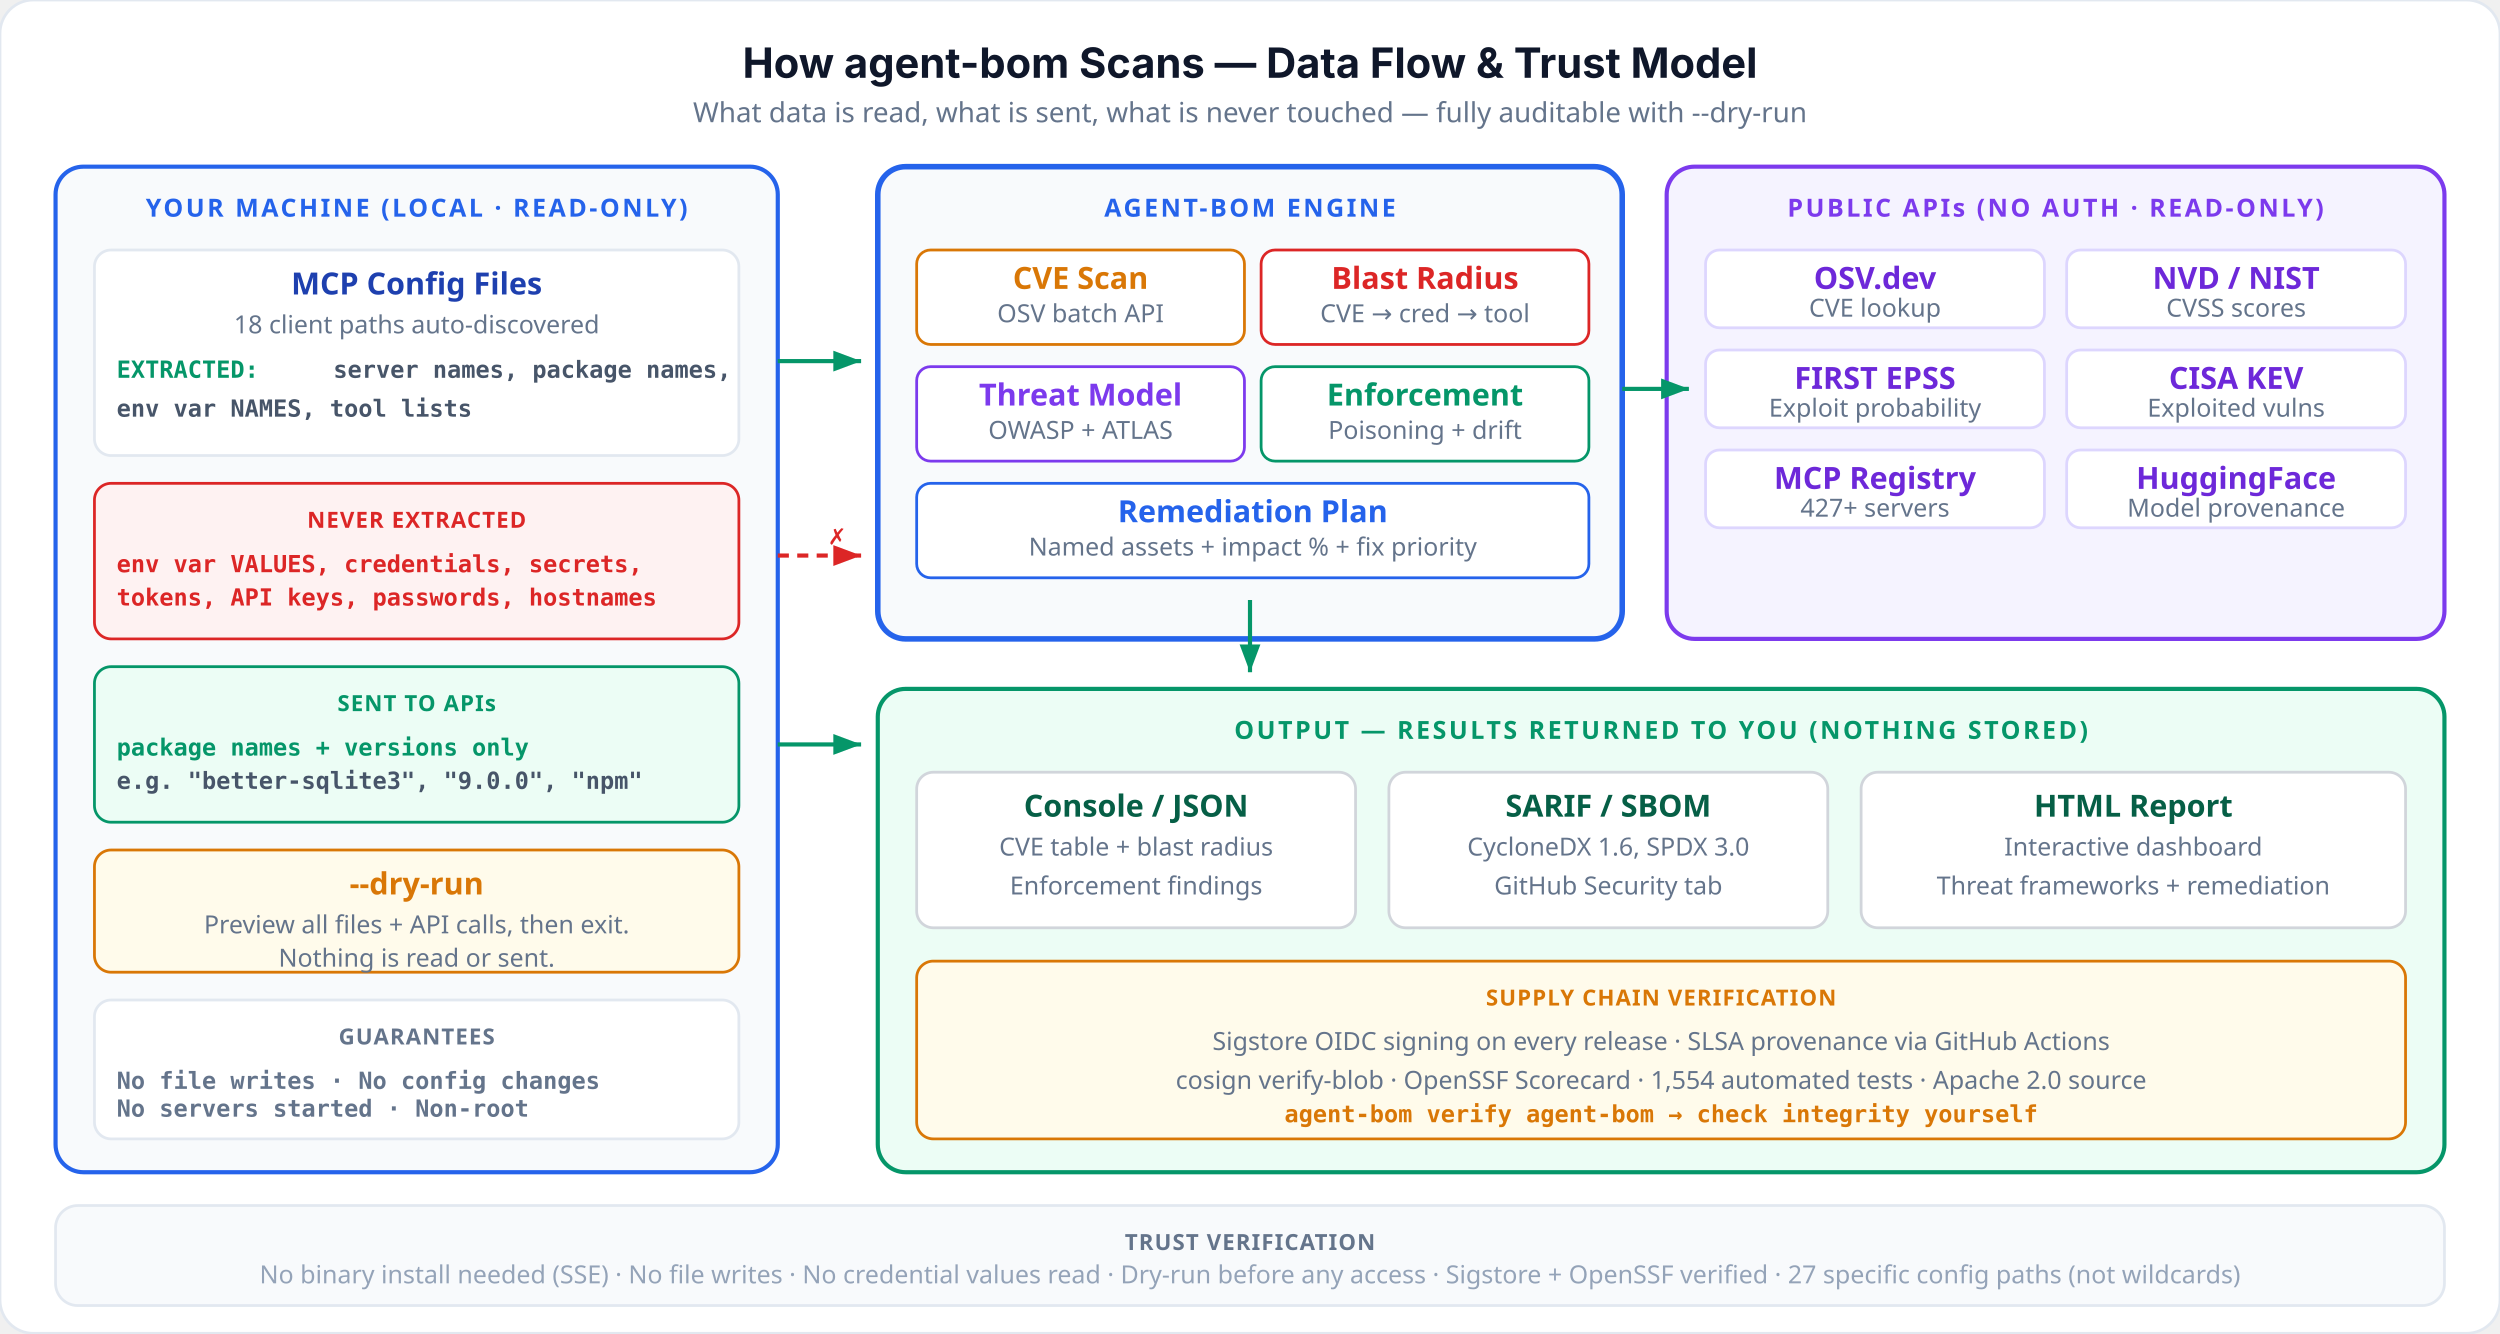
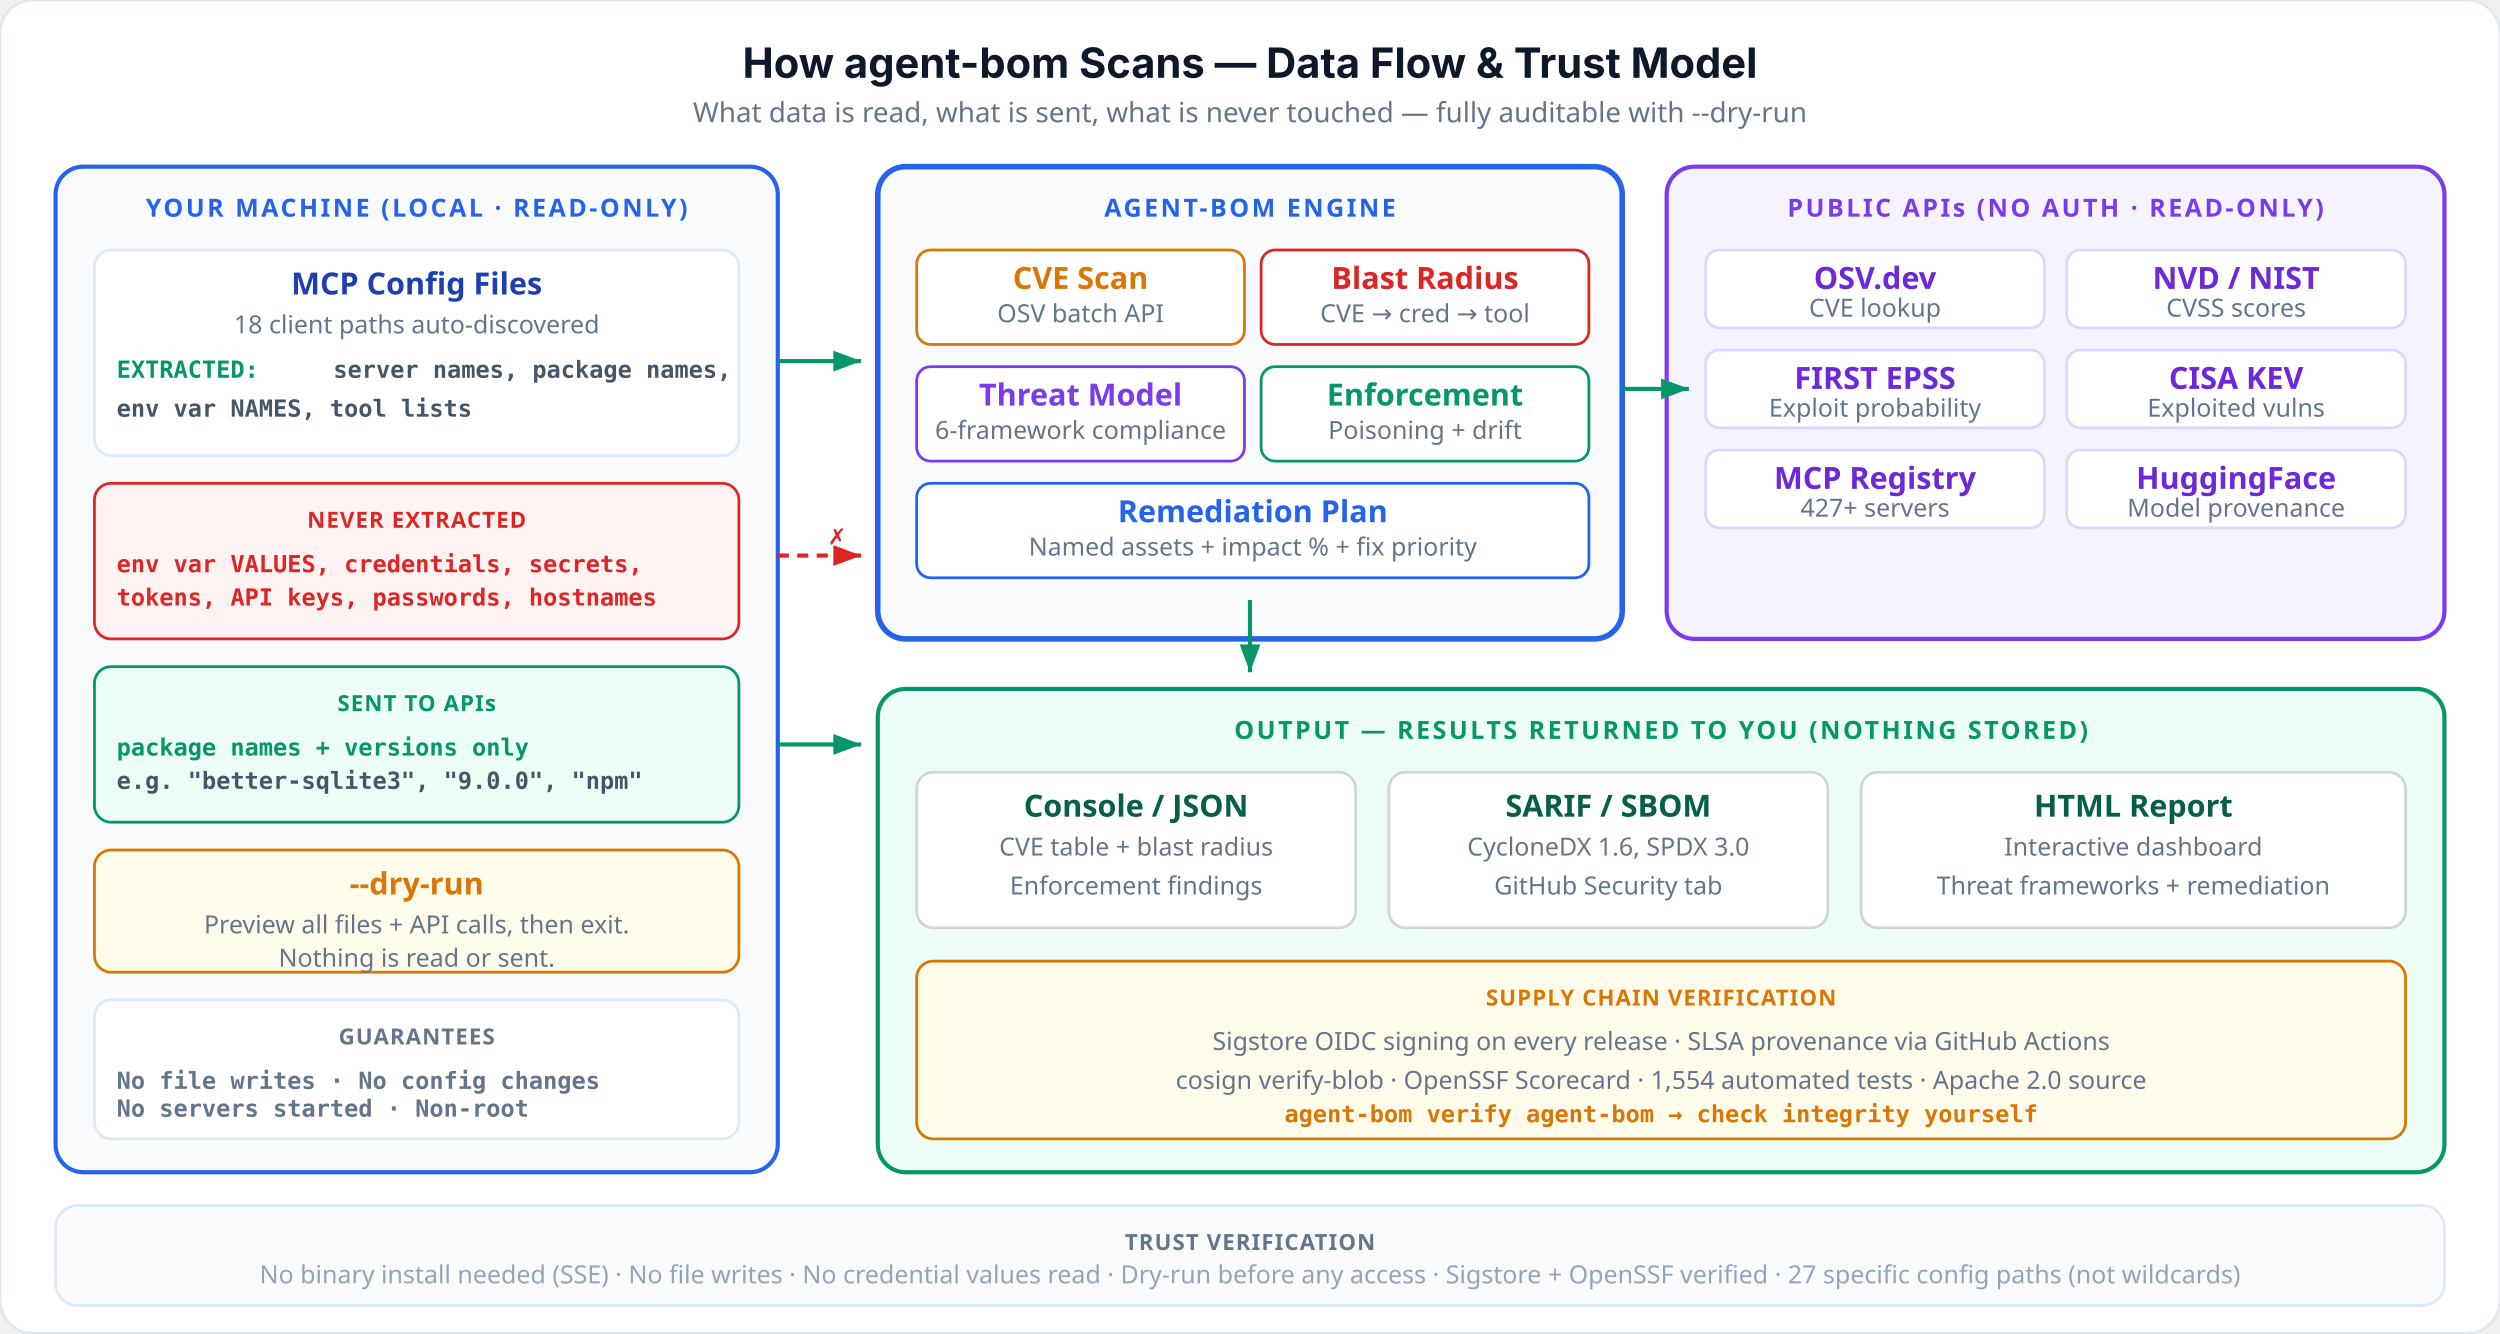
<svg xmlns="http://www.w3.org/2000/svg" viewBox="0 0 900 480" fill="none">
  <style>
    .title { font: 700 15px system-ui, -apple-system, sans-serif; fill: #0f172a; }
    .subtitle { font: 400 10px system-ui, sans-serif; fill: #64748b; }
    .phase { font: 700 9px system-ui, sans-serif; letter-spacing: 0.1em; }
    .label { font: 600 11px system-ui, sans-serif; }
    .sub { font: 400 9px system-ui, sans-serif; fill: #64748b; }
    .data { font: 600 8.5px monospace; }
    .badge { font: 700 8px system-ui, sans-serif; letter-spacing: 0.05em; }
    .note { font: 400 9px system-ui, sans-serif; fill: #94a3b8; }
    .arrow { stroke: #cbd5e1; stroke-width: 1.5; fill: none; }
    .arrow-green { stroke: #059669; stroke-width: 1.5; fill: none; }
    .arrow-red { stroke: #dc2626; stroke-width: 1.5; stroke-dasharray: 4 3; fill: none; }
  </style>
  <defs>
    <marker id="a" viewBox="0 0 8 6" refX="8" refY="3" markerWidth="7" markerHeight="5" orient="auto">
      <path d="M0 0L8 3L0 6Z" fill="#cbd5e1" />
    </marker>
    <marker id="ag" viewBox="0 0 8 6" refX="8" refY="3" markerWidth="7" markerHeight="5" orient="auto">
      <path d="M0 0L8 3L0 6Z" fill="#059669" />
    </marker>
    <marker id="ar" viewBox="0 0 8 6" refX="8" refY="3" markerWidth="7" markerHeight="5" orient="auto">
      <path d="M0 0L8 3L0 6Z" fill="#dc2626" />
    </marker>
  </defs>
  <rect width="900" height="480" rx="12" fill="#ffffff" stroke="#e2e8f0" stroke-width="1" />
  <text x="450" y="28" text-anchor="middle" class="title">How agent-bom Scans — Data Flow &amp; Trust Model</text>
  <text x="450" y="44" text-anchor="middle" class="subtitle">What data is read, what is sent, what is never touched — fully auditable with --dry-run</text>
  <rect x="20" y="60" width="260" height="362" rx="10" fill="#f8fafc" stroke="#2563eb" stroke-width="1.5" />
  <text x="150" y="78" text-anchor="middle" class="phase" fill="#2563eb">YOUR MACHINE (LOCAL · READ-ONLY)</text>
  <rect x="34" y="90" width="232" height="74" rx="6" fill="#ffffff" stroke="#e2e8f0" stroke-width="1" />
  <text x="150" y="106" text-anchor="middle" class="label" fill="#1e40af">MCP Config Files</text>
  <text x="150" y="120" text-anchor="middle" class="sub">18 client paths auto-discovered</text>
  <text x="42" y="136" class="data" fill="#059669">EXTRACTED:</text>
  <text x="120" y="136" class="data" fill="#475569">server names, package names,</text>
  <text x="42" y="150" class="data" fill="#475569">env var NAMES, tool lists</text>
  <rect x="34" y="174" width="232" height="56" rx="6" fill="#fef2f2" stroke="#dc2626" stroke-width="1" />
  <text x="150" y="190" text-anchor="middle" class="badge" fill="#dc2626">NEVER EXTRACTED</text>
  <text x="42" y="206" class="data" fill="#dc2626">env var VALUES, credentials, secrets,</text>
  <text x="42" y="218" class="data" fill="#dc2626">tokens, API keys, passwords, hostnames</text>
  <rect x="34" y="240" width="232" height="56" rx="6" fill="#ecfdf5" stroke="#059669" stroke-width="1" />
  <text x="150" y="256" text-anchor="middle" class="badge" fill="#059669">SENT TO APIs</text>
  <text x="42" y="272" class="data" fill="#059669">package names + versions only</text>
  <text x="42" y="284" class="data" fill="#475569">e.g. "better-sqlite3", "9.0.0", "npm"</text>
  <rect x="34" y="306" width="232" height="44" rx="6" fill="#fffbeb" stroke="#d97706" stroke-width="1" />
  <text x="150" y="322" text-anchor="middle" class="label" fill="#d97706">--dry-run</text>
  <text x="150" y="336" text-anchor="middle" class="sub">Preview all files + API calls, then exit.</text>
  <text x="150" y="348" text-anchor="middle" class="sub">Nothing is read or sent.</text>
  <rect x="34" y="360" width="232" height="50" rx="6" fill="#ffffff" stroke="#e2e8f0" stroke-width="1" />
  <text x="150" y="376" text-anchor="middle" class="badge" fill="#64748b">GUARANTEES</text>
  <text x="42" y="392" class="data" fill="#64748b">No file writes · No config changes</text>
  <text x="42" y="402" class="data" fill="#64748b">No servers started · Non-root</text>
  <line x1="280" y1="130" x2="310" y2="130" class="arrow-green" marker-end="url(#ag)" />
  <line x1="280" y1="268" x2="310" y2="268" class="arrow-green" marker-end="url(#ag)" />
  <line x1="280" y1="200" x2="310" y2="200" class="arrow-red" marker-end="url(#ar)" />
  <text x="298" y="196" class="badge" fill="#dc2626">✗</text>
  <rect x="316" y="60" width="268" height="170" rx="10" fill="#f8fafc" stroke="#2563eb" stroke-width="2" />
  <text x="450" y="78" text-anchor="middle" class="phase" fill="#2563eb">AGENT-BOM ENGINE</text>
  <rect x="330" y="90" width="118" height="34" rx="5" fill="#ffffff" stroke="#d97706" stroke-width="1" />
  <text x="389" y="104" text-anchor="middle" class="label" fill="#d97706">CVE Scan</text>
  <text x="389" y="116" text-anchor="middle" class="sub">OSV batch API</text>
  <rect x="454" y="90" width="118" height="34" rx="5" fill="#ffffff" stroke="#dc2626" stroke-width="1" />
  <text x="513" y="104" text-anchor="middle" class="label" fill="#dc2626">Blast Radius</text>
  <text x="513" y="116" text-anchor="middle" class="sub">CVE → cred → tool</text>
  <rect x="330" y="132" width="118" height="34" rx="5" fill="#ffffff" stroke="#7c3aed" stroke-width="1" />
  <text x="389" y="146" text-anchor="middle" class="label" fill="#7c3aed">Threat Model</text>
-   <text x="389" y="158" text-anchor="middle" class="sub">OWASP + ATLAS</text>
+   <text x="389" y="158" text-anchor="middle" class="sub">6-framework compliance</text>
  <rect x="454" y="132" width="118" height="34" rx="5" fill="#ffffff" stroke="#059669" stroke-width="1" />
  <text x="513" y="146" text-anchor="middle" class="label" fill="#059669">Enforcement</text>
  <text x="513" y="158" text-anchor="middle" class="sub">Poisoning + drift</text>
  <rect x="330" y="174" width="242" height="34" rx="5" fill="#ffffff" stroke="#2563eb" stroke-width="1" />
  <text x="451" y="188" text-anchor="middle" class="label" fill="#2563eb">Remediation Plan</text>
  <text x="451" y="200" text-anchor="middle" class="sub">Named assets + impact % + fix priority</text>
  <rect x="600" y="60" width="280" height="170" rx="10" fill="#f5f3ff" stroke="#7c3aed" stroke-width="1.5" />
  <text x="740" y="78" text-anchor="middle" class="phase" fill="#7c3aed">PUBLIC APIs (NO AUTH · READ-ONLY)</text>
  <rect x="614" y="90" width="122" height="28" rx="5" fill="#ffffff" stroke="#ddd6fe" stroke-width="1" />
  <text x="675" y="104" text-anchor="middle" class="label" fill="#6d28d9">OSV.dev</text>
  <text x="675" y="114" text-anchor="middle" class="sub">CVE lookup</text>
  <rect x="744" y="90" width="122" height="28" rx="5" fill="#ffffff" stroke="#ddd6fe" stroke-width="1" />
  <text x="805" y="104" text-anchor="middle" class="label" fill="#6d28d9">NVD / NIST</text>
  <text x="805" y="114" text-anchor="middle" class="sub">CVSS scores</text>
  <rect x="614" y="126" width="122" height="28" rx="5" fill="#ffffff" stroke="#ddd6fe" stroke-width="1" />
  <text x="675" y="140" text-anchor="middle" class="label" fill="#6d28d9">FIRST EPSS</text>
  <text x="675" y="150" text-anchor="middle" class="sub">Exploit probability</text>
  <rect x="744" y="126" width="122" height="28" rx="5" fill="#ffffff" stroke="#ddd6fe" stroke-width="1" />
  <text x="805" y="140" text-anchor="middle" class="label" fill="#6d28d9">CISA KEV</text>
  <text x="805" y="150" text-anchor="middle" class="sub">Exploited vulns</text>
  <rect x="614" y="162" width="122" height="28" rx="5" fill="#ffffff" stroke="#ddd6fe" stroke-width="1" />
  <text x="675" y="176" text-anchor="middle" class="label" fill="#6d28d9">MCP Registry</text>
  <text x="675" y="186" text-anchor="middle" class="sub">427+ servers</text>
  <rect x="744" y="162" width="122" height="28" rx="5" fill="#ffffff" stroke="#ddd6fe" stroke-width="1" />
  <text x="805" y="176" text-anchor="middle" class="label" fill="#6d28d9">HuggingFace</text>
  <text x="805" y="186" text-anchor="middle" class="sub">Model provenance</text>
  <line x1="584" y1="140" x2="608" y2="140" class="arrow-green" marker-end="url(#ag)" />
  <rect x="316" y="248" width="564" height="174" rx="10" fill="#ecfdf5" stroke="#059669" stroke-width="1.5" />
  <text x="598" y="266" text-anchor="middle" class="phase" fill="#059669">OUTPUT — RESULTS RETURNED TO YOU (NOTHING STORED)</text>
  <rect x="330" y="278" width="158" height="56" rx="6" fill="#ffffff" stroke="#d1d5db" stroke-width="1" />
  <text x="409" y="294" text-anchor="middle" class="label" fill="#065f46">Console / JSON</text>
  <text x="409" y="308" text-anchor="middle" class="sub">CVE table + blast radius</text>
  <text x="409" y="322" text-anchor="middle" class="sub">Enforcement findings</text>
  <rect x="500" y="278" width="158" height="56" rx="6" fill="#ffffff" stroke="#d1d5db" stroke-width="1" />
  <text x="579" y="294" text-anchor="middle" class="label" fill="#065f46">SARIF / SBOM</text>
  <text x="579" y="308" text-anchor="middle" class="sub">CycloneDX 1.6, SPDX 3.0</text>
  <text x="579" y="322" text-anchor="middle" class="sub">GitHub Security tab</text>
  <rect x="670" y="278" width="196" height="56" rx="6" fill="#ffffff" stroke="#d1d5db" stroke-width="1" />
  <text x="768" y="294" text-anchor="middle" class="label" fill="#065f46">HTML Report</text>
  <text x="768" y="308" text-anchor="middle" class="sub">Interactive dashboard</text>
  <text x="768" y="322" text-anchor="middle" class="sub">Threat frameworks + remediation</text>
  <rect x="330" y="346" width="536" height="64" rx="6" fill="#fffbeb" stroke="#d97706" stroke-width="1" />
  <text x="598" y="362" text-anchor="middle" class="badge" fill="#d97706">SUPPLY CHAIN VERIFICATION</text>
  <text x="598" y="378" text-anchor="middle" class="sub">Sigstore OIDC signing on every release · SLSA provenance via GitHub Actions</text>
  <text x="598" y="392" text-anchor="middle" class="sub">cosign verify-blob · OpenSSF Scorecard · 1,554 automated tests · Apache 2.0 source</text>
  <text x="598" y="404" text-anchor="middle" class="data" fill="#d97706">agent-bom verify agent-bom  →  check integrity yourself</text>
  <line x1="450" y1="216" x2="450" y2="242" class="arrow-green" marker-end="url(#ag)" />
  <rect x="20" y="434" width="860" height="36" rx="8" fill="#f8fafc" stroke="#e2e8f0" stroke-width="1" />
  <text x="450" y="450" text-anchor="middle" class="badge" fill="#64748b">TRUST VERIFICATION</text>
  <text x="450" y="462" text-anchor="middle" class="note">No binary install needed (SSE) · No file writes · No credential values read · Dry-run before any access · Sigstore + OpenSSF verified · 27 specific config paths (not wildcards)</text>
</svg>
